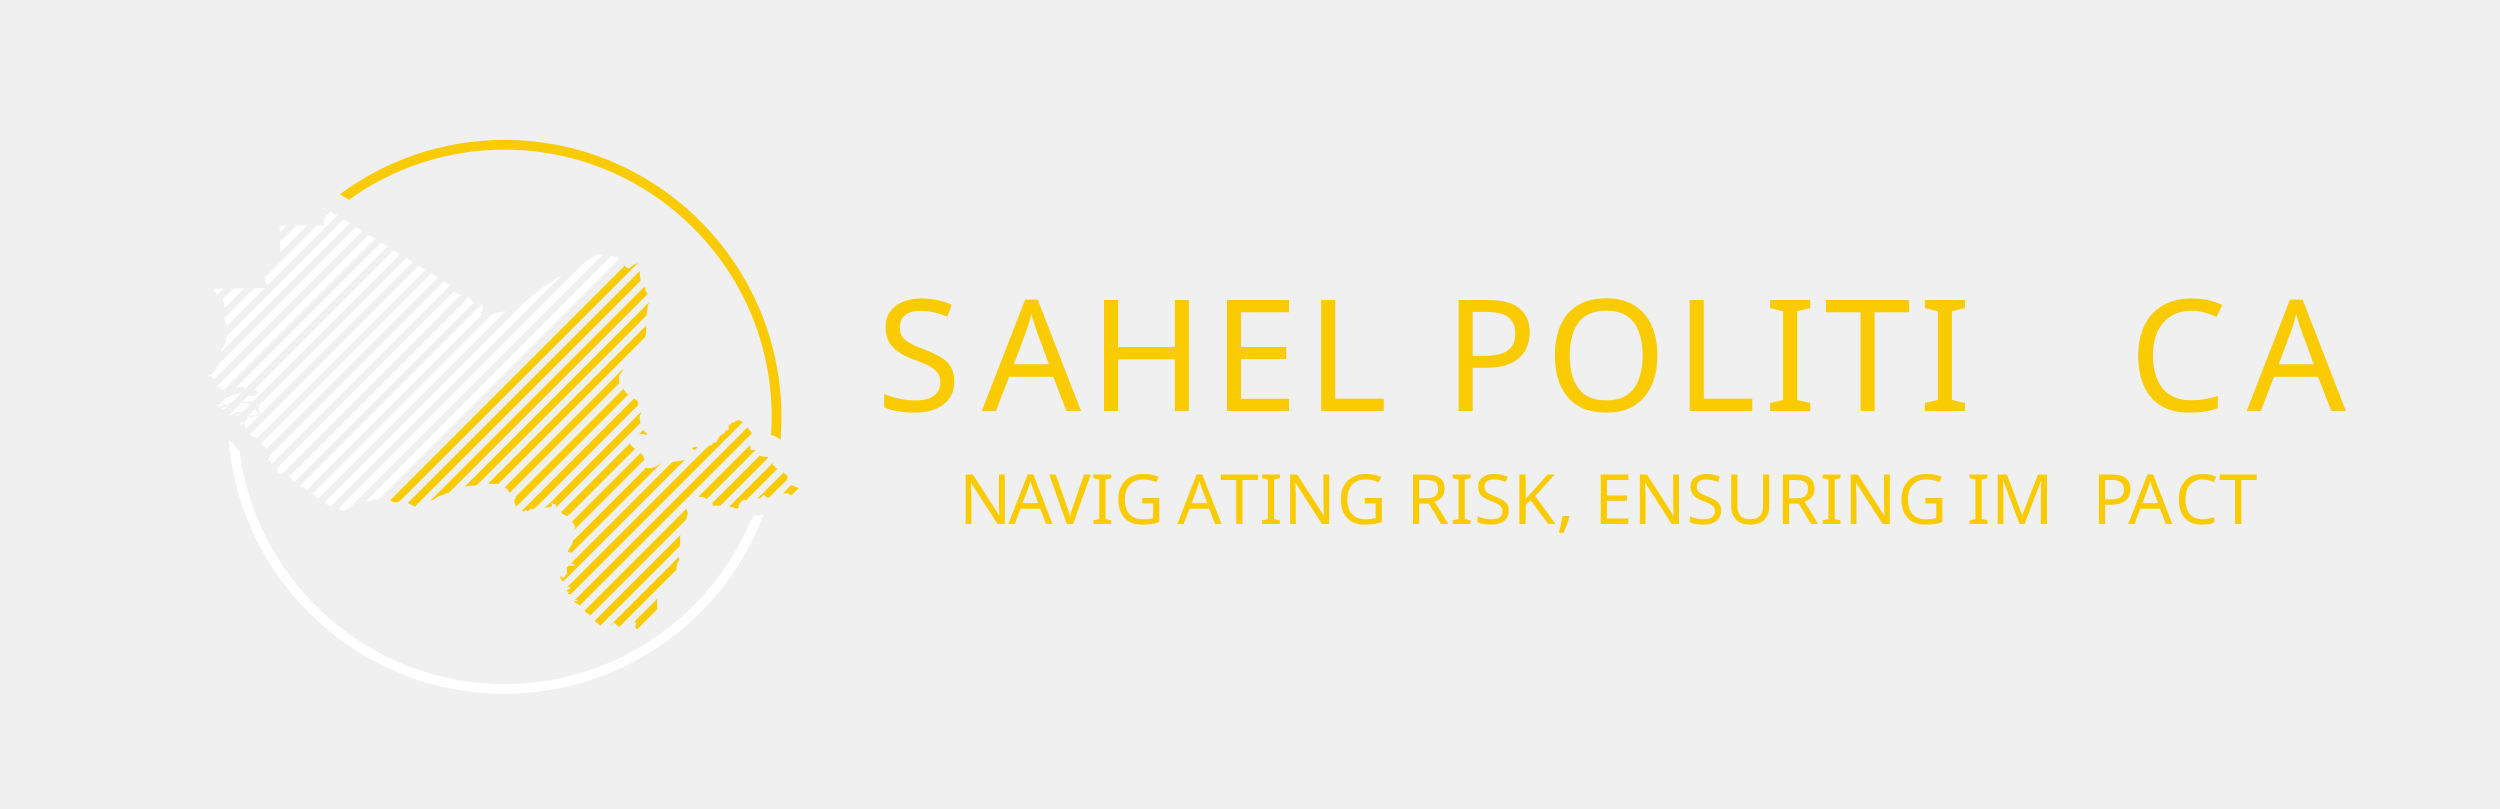
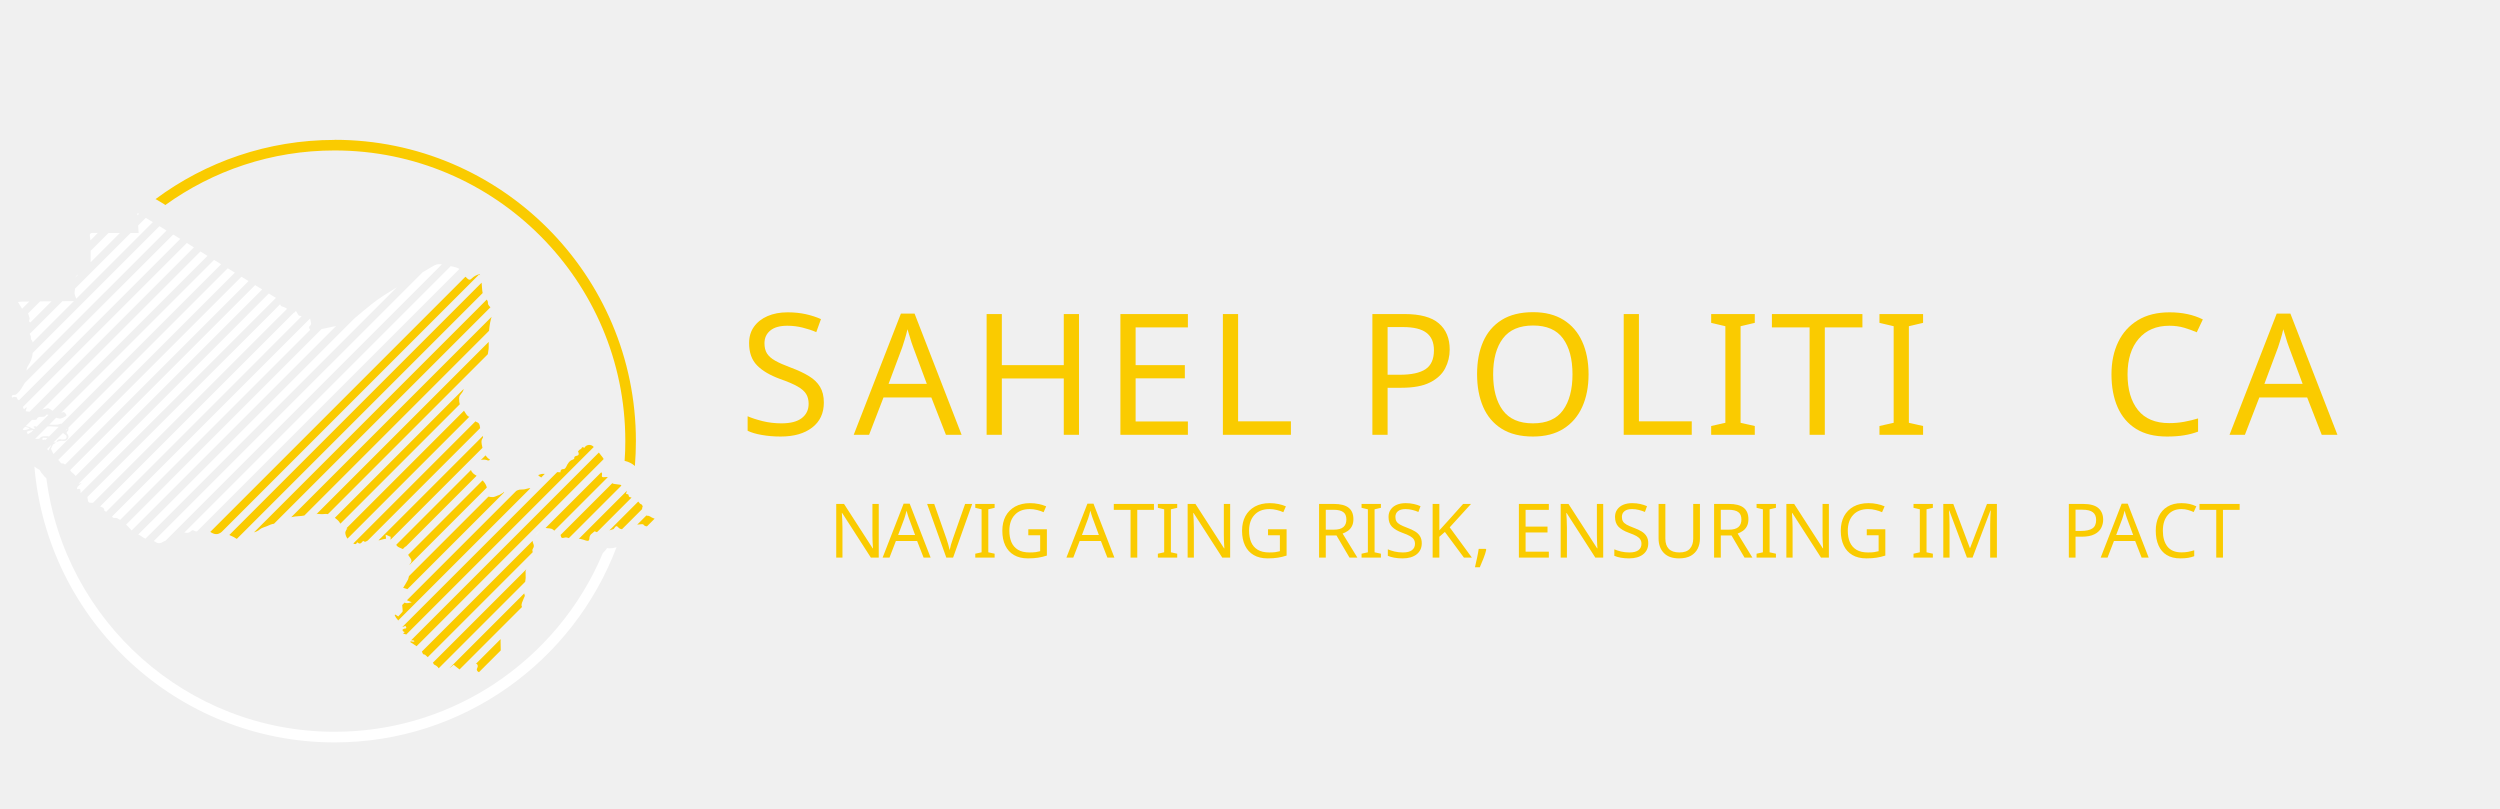
<svg xmlns="http://www.w3.org/2000/svg" id="Layer_1" data-name="Layer 1" viewBox="0 0 500.67 162">
  <defs>
    <style>
      .cls-1 {
+         letter-spacing: 0em;
+       }
+ 
+       .cls-2 {
+         font-family: BellMT, 'Bell MT';
+         font-size: 15.06px;
+       }
+ 
+       .cls-2, .cls-3, .cls-4 {
+         fill: #facb00;
+       }
+ 
+       .cls-5 {
        fill: #fff;
      }

-       .cls-2 {
+       .cls-6 {
+         letter-spacing: .05em;
+       }
+ 
+       .cls-7 {
+         letter-spacing: -.07em;
+       }
+ 
+       .cls-8 {
+         letter-spacing: .05em;
+       }
+ 
+       .cls-9 {
+         letter-spacing: .03em;
+       }
+ 
+       .cls-10 {
+         letter-spacing: -.1em;
+       }
+ 
+       .cls-11 {
+         fill: none;
+       }
+ 
+       .cls-12 {
+         letter-spacing: -.09em;
+       }
+ 
+       .cls-3 {
+         font-family: CooperBlack, 'Cooper Black';
+         font-size: 33.87px;
+       }
+ 
+       .cls-13 {
        letter-spacing: -.03em;
      }

-       .cls-3 {
-         letter-spacing: .05em;
-       }
- 
-       .cls-4 {
-         letter-spacing: -.09em;
-       }
- 
-       .cls-5 {
-         letter-spacing: -.07em;
-       }
- 
-       .cls-6 {
-         letter-spacing: 0em;
-       }
- 
-       .cls-7 {
-         letter-spacing: .05em;
-       }
- 
-       .cls-8 {
-         letter-spacing: -.02em;
-       }
- 
-       .cls-9 {
-         font-family: CooperBlack, 'Cooper Black';
-         font-size: 31.14px;
-       }
- 
-       .cls-9, .cls-10, .cls-11 {
-         fill: #facb00;
-       }
- 
-       .cls-12 {
-         letter-spacing: .01em;
-       }
- 
-       .cls-13 {
-         letter-spacing: .03em;
-       }
- 
      .cls-14 {
-         fill: none;
-       }
- 
-       .cls-10 {
-         font-family: BellMT, 'Bell MT';
-         font-size: 13.84px;
+         letter-spacing: .04em;
      }

      .cls-15 {
-         letter-spacing: -.1em;
-       }
- 
-       .cls-16 {
-         letter-spacing: .04em;
+         letter-spacing: -.02em;
      }
    </style>
  </defs>
-   <rect class="cls-14" x="-534.46" y="-354.34" width="549.02" height="438.63" />
-   <rect class="cls-14" x="-534.3" y="-354.34" width="549.02" height="438.63" />
+   <rect class="cls-11" x="-534.46" y="-354.34" width="549.02" height="438.63" />
+   <rect class="cls-11" x="-534.3" y="-354.34" width="549.02" height="438.63" />
  <g>
-     <path class="cls-1" d="M138.12,100.68c.15-.09,.26-.25,.38-.38,.08-.09,.23-.2,.23-.27l-.72,.72s.07-.04,.11-.06Z" />
+     <path class="cls-5" d="M107.35,107.05c.16-.1,.28-.27,.41-.42,.09-.1,.25-.21,.25-.3l-.78,.78s.08-.04,.12-.06Z" />
    <g>
-       <path class="cls-11" d="M129.28,87.05c.07,.03,.17-.03,.26-.04,.03-.05,.06-.1,.09-.14-.13-.08-.3-.14-.4-.26-.14-.16-.28-.32-.42-.49l-.84,.84c.43-.11,.86-.09,1.3,.09Z" />
-       <path class="cls-11" d="M128.29,56.16c-.12-.61-.11-1.24-.19-1.86l-46.45,46.45s.03,.01,.04,.02c.38,.18,.79,.33,1.14,.58,.08,.05,.15,.09,.22,.12l45.26-45.26s-.01-.03-.01-.05Z" />
-       <path class="cls-11" d="M139.33,89.51c-.25,0-.49,.12-.74,.19,0,.06,0,.12,0,.17,.14,.07,.29,.13,.41,.23,.02,.02,.05,.05,.07,.08l.68-.68c-.14,0-.27,0-.41,0Z" />
-       <path class="cls-11" d="M129.47,58.57c-.1-.13-.22-.3-.21-.44,.03-.3-.08-.51-.22-.71l-42.86,42.86c.37-.11,.73-.25,1.05-.53,.38-.33,.95-.44,1.44-.65,.39-.17,.78-.36,1.21-.4l39.86-39.86c-.09-.08-.18-.17-.26-.27Z" />
-       <path class="cls-11" d="M129.25,67.43c.04-.41,.16-.82,.16-1.23,0-.34,0-.67,0-1.01l-31.76,31.76s.1-.05,.15-.09c.02-.01,.05,0,.08,0,.38,.02,.76,.09,1.13,.04,.28-.04,.54-.03,.79,.01l29.45-29.45s0-.02,0-.03Z" />
-       <path class="cls-11" d="M123.98,76.29c-.03-.41-.09-.94,.12-1.23,.28-.38,.61-.71,.7-1.2l-23.73,23.73c.36,.31,.75,.55,.97,1.01,.01,.03,.03,.05,.06,.07l21.98-21.98c-.05-.13-.09-.27-.1-.4Z" />
-       <path class="cls-11" d="M129.71,61.5c.06-.3,.13-.62,.23-.91l-36.9,36.9s.09-.02,.13-.03c.74-.19,1.55-.12,2.3-.29l34.01-34.01c.05-.56,.12-1.11,.23-1.66Z" />
-       <path class="cls-11" d="M139.91,99.47c.48,.11,1-.03,1.44,.37,.04,.04,.09,.07,.14,.11l9.86-9.86c-.23,0-.46-.01-.68,.02-.76,.1-.24-.52-.44-.76-.04-.05-.07-.1-.09-.15l-10.27,10.27s.03,0,.04,0Z" />
-       <path class="cls-11" d="M125.5,53.57c-.12-.12-.25-.24-.38-.36l-46.98,46.98c.72,.49,1.39,.61,2.11,0l47.41-47.41,.16,.16c-.02-.08-.04-.15-.05-.23-.62,.17-1.1,.43-1.5,.83-.26,.26-.47,.31-.76,.03Z" />
-       <path class="cls-11" d="M152.39,99.67c.06-.02,.1-.1,.14-.16,.34-.48,.44-.48,.84-.06,.11,.12,.29,.22,.45,.23,.05,0,.11,0,.16-.01l3.69-3.69c-.03-.12,0-.26,.09-.44,.04-.08-.08-.27-.17-.37-.09-.1-.28-.11-.36-.22-.09-.12-.18-.24-.28-.35l-5.31,5.31c.25-.08,.51-.15,.76-.24Z" />
-       <path class="cls-11" d="M154.85,92.62l-8.86,8.86c.09-.01,.17-.02,.25,0,.37,.07,.73,.2,1.08,.31,.2,.06,.36,.06,.47,0l.08-.08c.05-.07,.08-.17,.08-.31,0-.77,.64-.97,.96-1.32,.16,.06,.3,.11,.43,.16l6.38-6.38s-.07-.03-.1-.03c-.31-.02-.45-.14-.45-.44,0-.04-.04-.07-.06-.1-.13-.03-.25-.07-.42-.11,.06-.2,.09-.38,.16-.54,0,0,0,0,0,0Z" />
-       <path class="cls-11" d="M142.65,100.79c.11,.56,.23,.59,.8,.44,.22-.06,.49,.03,.72,.1l9.67-9.67c-.04-.07-.14-.13-.21-.14-.37-.06-.74-.09-1.1-.14-.16-.02-.28-.07-.37-.14l-9.52,9.52s0,.02,0,.03Z" />
-       <path class="cls-11" d="M136.2,107.95c-.02-.25-.05-.54,.06-.74,.03-.05,.06-.11,.09-.16l-17.22,17.22c.06,.1,.11,.21,.18,.32,.32,.17,.68,.36,.88,.72l15.94-15.94c.09-.46,.12-.93,.07-1.42Z" />
-       <path class="cls-11" d="M137.58,103.22c.2-.29,.17-.56,.03-.88-.07-.16-.1-.33-.12-.49l-20.39,20.39s.03,.03,.04,.05c.13,.22,.11,.48,.46,.48,.08,0,.17,.1,.24,.17,.11,.11,.23,.22,.35,.33l19.35-19.35c-.11-.27-.1-.47,.05-.69Z" />
-       <path class="cls-11" d="M150.49,86.62c-.26-.35-.54-.69-.81-1.04l-34.57,34.57c.14,.01,.29,0,.43,.02,.07,.01,.13,.11,.19,.16-.08,.03-.17,.09-.25,.09-.15-.01-.3-.06-.45-.1-.03,.06-.05,.11-.08,.17,.39,.25,.79,.48,1.16,.76l34.42-34.42c0-.08-.01-.15-.05-.21Z" />
-       <path class="cls-11" d="M147.02,84.72c-.19-.07-.4-.3-.54,.1-.03,.1-.18,.18-.32,.22l-.32,.32s.03,.07,.05,.1c.12,.25,.17,.58-.13,.67-.33,.1-.64,.1-.61,.56,0,.05-.14,.14-.23,.17-.66,.21-.98,.77-1.24,1.32-.13,.27-.29,.43-.5,.44-.41,0-.57,.18-.58,.59-.2,0-.4-.03-.58-.04l-28.54,28.54c.2-.08,.4-.15,.6-.22,.25,.43,.23,.45-.24,.52-.13,.02-.23,.15-.35,.24,.09,.11,.16,.23,.26,.32,.04,.04,.12,.02,.23,.04-.12,.11-.21,.18-.29,.25,.03,.05,.04,.1,.06,.1,.21,0,.36,.05,.46,.14l34.54-34.54c-.46-.56-1.39-.51-1.73,.16Z" />
-       <path class="cls-11" d="M158.59,97.22c-.05,0-.11-.02-.16-.05l-1.69,1.69c.13,0,.28-.02,.43-.05,.24-.05,.65-.08,.73,.04,.18,.26,.4,.3,.64,.31l1.4-1.4c-.07-.04-.15-.08-.24-.1-.39-.09-.64-.48-1.11-.44Z" />
-       <path class="cls-11" d="M135.5,113.92c-.09-.17-.05-.46,.02-.66,.16-.46,.38-.91,.53-1.27-.04-.17-.08-.31-.12-.46l-13.76,13.76s.09-.06,.14-.09c.24-.17,.45-.37,.63-.52,.4,.31,.75,.59,1.09,.86l11.5-11.5s-.03-.07-.05-.11Z" />
-       <path class="cls-11" d="M129.24,124.4l2.38-2.38s0-.09,0-.13c0-.51-.02-1.02-.03-1.53,0-.14,.03-.29,0-.42l-4.57,4.57s.1-.02,.15-.03c.22,.17,.32,.44,.1,.84-.17,.31,.05,.59,.32,.7,0,0,.02,0,.03,0l1.56-1.56s.04-.04,.06-.06Z" />
-       <path class="cls-11" d="M114.85,106.25s0,0,0,0l14.21-14.21c-.02-.08-.04-.16-.07-.24-.15-.44-.41-.78-.71-1.08l-13.7,13.7c.05,.08,.1,.17,.15,.25,.31,.46,.78,.9,.14,1.45-.03,.02-.02,.08-.03,.12Z" />
-       <path class="cls-11" d="M111.33,101.64l16.92-16.92c-.01-.08-.03-.16-.04-.24-.12-.56-.29-1.12,.14-1.61-.02-.12,0-.23,0-.34l-19.23,19.23c.14,0,.29-.03,.49-.11,.26-.1,.55-.13,.91-.2-.02-.15-.05-.42-.09-.74,.4,.17,.7,.3,.94,.4-.01,.21-.02,.38-.03,.54Z" />
-       <path class="cls-11" d="M127.81,80.97c-.03-.43-.11-.83-.62-1.01-.07-.03-.15-.08-.21-.14l-22.51,22.51s0,0,.01,0c.33,.18,.56,.15,.68-.23,.51,.36,.65,.32,1.12-.26,.14,.06,.3,.2,.4,.17,.16-.06,.3-.14,.45-.23l20.69-20.69s0-.07,0-.12Z" />
-       <path class="cls-11" d="M126.16,88.81s-.01,0-.02,0l-13.75,13.75c.03,.07,.06,.14,.1,.19,.24,.31,.74,.41,1.11,.6,.22-.14,.36-.46,.58-.48l13.01-13.01c-.43-.26-.86-.52-1.03-1.05Z" />
-       <path class="cls-11" d="M132.14,92.78v.16c-.25,.15-.51,.31-.78,.46-.09,.05-.2,.07-.3,.1-.28,.1-.55,.26-.83,.28-.27,.03-.56-.04-.86-.09l-14.63,14.63s0,0,0,.01c-.07,.23-.1,.47-.2,.68-.25,.47-.54,.93-.86,1.47,.27,.08,.53,.16,.78,.24l17.82-17.82s-.09-.08-.13-.13Z" />
-       <path class="cls-11" d="M125.74,78.99c-.41-.25-.61-.7-.88-1.11l-21.63,21.63c.06,.05,.12,.1,.18,.15l-.17,.06c-.08,.22-.26,.45-.24,.66,.04,.42,.19,.77,.4,1.06l22.45-22.45s-.08,0-.11,0Z" />
-       <path class="cls-11" d="M136.92,92.13c-.33,.06-.65,.18-.98,.24-.28,.05-.57,0-.84,.05-.22,.04-.42,.13-.61,.24l-20.12,20.12c.17,.07,.34,.14,.5,.21,.13,.06,.25,.12,.38,.18-.46,.1-.92,.27-1.31,.04l-.44,.44c.03,.34,.06,.68,.09,1.02,0,.08,0,.19-.05,.25-.24,.28-.49,.55-.76,.84-.13-.08-.34-.22-.55-.35-.04,.03-.08,.06-.12,.08,.09,.17,.17,.36,.27,.52,.11,.17,.31,.3,.35,.48,0,0,0,.02,0,.02l24.36-24.36c-.06-.02-.12-.03-.18-.02Z" />
+       <path class="cls-4" d="M97.73,92.22c.07,.03,.19-.03,.28-.05,.03-.05,.07-.11,.1-.16-.15-.09-.32-.16-.43-.28-.15-.18-.31-.35-.45-.53l-.92,.92c.47-.12,.94-.1,1.41,.1Z" />
+       <path class="cls-4" d="M96.65,58.63c-.13-.66-.12-1.35-.2-2.02l-50.53,50.53s.03,.01,.04,.02c.42,.2,.86,.36,1.23,.63,.08,.06,.16,.1,.24,.13l49.23-49.23s-.01-.03-.02-.05Z" />
+       <path class="cls-4" d="M108.66,94.9c-.27,0-.53,.13-.8,.21,0,.06,0,.13-.01,.19,.15,.08,.31,.14,.44,.25,.03,.02,.05,.05,.08,.09l.74-.74c-.15,0-.3,0-.44,0Z" />
+       <path class="cls-4" d="M97.95,61.25c-.11-.14-.24-.32-.23-.48,.03-.32-.08-.55-.24-.77l-46.62,46.62c.4-.12,.79-.27,1.14-.58,.42-.36,1.04-.48,1.56-.71,.43-.19,.85-.39,1.31-.44l43.35-43.35c-.1-.09-.2-.19-.28-.29Z" />
+       <path class="cls-4" d="M97.7,70.89c.04-.45,.18-.89,.17-1.33,0-.36,0-.73,0-1.09l-34.54,34.54c.05-.03,.11-.06,.16-.1,.02-.02,.06,0,.09,0,.41,.02,.83,.1,1.23,.04,.31-.04,.59-.04,.86,.01l32.03-32.03s0-.02,0-.03Z" />
+       <path class="cls-4" d="M91.98,80.52c-.03-.45-.1-1.02,.13-1.33,.31-.42,.66-.77,.76-1.3l-25.81,25.81c.39,.33,.82,.6,1.05,1.09,.01,.03,.04,.05,.07,.07l23.91-23.91c-.05-.14-.09-.29-.1-.44Z" />
+       <path class="cls-4" d="M98.2,64.44c.07-.33,.14-.67,.25-.99l-40.14,40.14s.09-.02,.14-.04c.81-.21,1.69-.13,2.5-.31l36.99-36.99c.05-.6,.13-1.21,.25-1.81Z" />
+       <path class="cls-4" d="M109.3,105.74c.52,.12,1.09-.03,1.56,.41,.05,.04,.1,.08,.15,.12l10.73-10.73c-.25,0-.5-.01-.74,.02-.82,.11-.26-.57-.48-.83-.04-.05-.07-.11-.1-.16l-11.17,11.17s.03,0,.04,0Z" />
+       <path class="cls-4" d="M93.63,55.81c-.14-.13-.28-.26-.42-.39l-51.1,51.1c.78,.53,1.51,.66,2.29,0l51.57-51.57,.18,.18c-.02-.08-.04-.17-.06-.25-.67,.18-1.2,.46-1.63,.9-.28,.29-.51,.34-.83,.03Z" />
+       <path class="cls-4" d="M122.87,105.95c.06-.02,.11-.11,.15-.17,.37-.53,.48-.53,.91-.06,.12,.13,.32,.24,.49,.25,.06,0,.12,0,.17-.01l4.01-4.01c-.03-.13,0-.29,.1-.48,.04-.08-.08-.3-.18-.41-.1-.11-.31-.12-.39-.24-.1-.13-.2-.26-.31-.38l-5.78,5.78c.28-.08,.55-.17,.83-.26Z" />
+       <path class="cls-4" d="M125.55,98.28l-9.64,9.64c.09-.02,.19-.02,.27,0,.4,.07,.79,.22,1.18,.34,.22,.07,.39,.07,.51,0l.09-.09c.05-.08,.08-.19,.08-.34,0-.84,.69-1.06,1.04-1.43,.17,.06,.32,.12,.47,.18l6.93-6.93s-.07-.03-.11-.04c-.34-.02-.49-.16-.49-.48,0-.04-.04-.08-.06-.11-.14-.04-.27-.07-.45-.12,.06-.22,.1-.41,.17-.59,0,0,0,0,0-.01Z" />
+       <path class="cls-4" d="M112.27,107.17c.12,.61,.25,.65,.87,.48,.24-.06,.53,.03,.79,.11l10.52-10.52c-.05-.07-.15-.14-.23-.16-.4-.07-.8-.1-1.2-.16-.17-.02-.3-.08-.4-.15l-10.36,10.36s0,.02,0,.03Z" />
+       <path class="cls-4" d="M105.27,114.96c-.03-.27-.05-.59,.06-.81,.03-.06,.07-.12,.1-.17l-18.73,18.73c.06,.11,.12,.22,.2,.35,.35,.19,.74,.39,.95,.78l17.33-17.33c.1-.5,.13-1.02,.08-1.55Z" />
+       <path class="cls-4" d="M106.76,109.81c.21-.32,.19-.61,.03-.96-.08-.17-.11-.36-.13-.53l-22.18,22.18s.03,.04,.04,.06c.14,.24,.12,.53,.5,.52,.09,0,.18,.11,.26,.18,.13,.12,.25,.24,.38,.35l21.04-21.04c-.12-.29-.11-.51,.06-.76Z" />
+       <path class="cls-4" d="M120.81,91.76c-.29-.38-.59-.75-.88-1.13l-37.6,37.6c.15,.02,.32,0,.47,.02,.08,.01,.14,.12,.21,.18-.09,.03-.18,.1-.27,.09-.16-.01-.32-.07-.49-.11-.03,.06-.06,.12-.09,.18,.42,.27,.86,.53,1.26,.83l37.44-37.44c0-.08-.01-.17-.05-.22Z" />
+       <path class="cls-4" d="M117.03,89.69c-.21-.07-.43-.32-.58,.11-.04,.1-.2,.2-.35,.24l-.35,.35s.03,.07,.05,.11c.13,.27,.18,.63-.14,.73-.36,.11-.7,.11-.66,.61,0,.06-.16,.15-.26,.19-.72,.23-1.06,.84-1.34,1.44-.14,.29-.32,.47-.54,.47-.45,0-.62,.2-.63,.65-.21,0-.43-.03-.64-.04l-31.04,31.04c.22-.08,.43-.16,.65-.24,.28,.47,.25,.49-.26,.56-.14,.02-.25,.17-.38,.26,.09,.12,.18,.25,.28,.35,.04,.04,.13,.02,.25,.04-.13,.11-.23,.2-.32,.27,.03,.06,.05,.11,.06,.11,.23,0,.39,.05,.51,.15l37.57-37.57c-.5-.61-1.51-.55-1.88,.17Z" />
+       <path class="cls-4" d="M129.62,103.29c-.06,0-.11-.02-.17-.06l-1.84,1.84c.15,0,.3-.02,.47-.05,.26-.05,.7-.09,.8,.05,.19,.28,.44,.33,.69,.34l1.53-1.53c-.07-.04-.16-.08-.26-.11-.42-.1-.7-.52-1.21-.48Z" />
+       <path class="cls-4" d="M104.5,121.45c-.1-.19-.05-.5,.03-.72,.18-.5,.41-.99,.58-1.39-.04-.18-.09-.34-.13-.5l-14.97,14.97s.1-.06,.15-.1c.26-.18,.49-.41,.68-.57,.43,.34,.81,.64,1.19,.93l12.51-12.51s-.03-.08-.05-.12Z" />
+       <path class="cls-4" d="M97.69,132.85l2.59-2.59s0-.09,0-.14c0-.56-.02-1.11-.03-1.67,0-.15,.03-.32,0-.45l-4.97,4.97c.05-.01,.1-.02,.16-.04,.24,.19,.35,.48,.11,.92-.18,.33,.06,.64,.35,.76,0,0,.02,0,.03,0l1.69-1.69s.04-.04,.06-.06Z" />
+       <path class="cls-4" d="M82.04,113.1s0,0,0,0l15.45-15.45c-.02-.09-.05-.18-.07-.26-.16-.48-.45-.85-.78-1.18l-14.9,14.9c.06,.09,.11,.18,.17,.27,.34,.51,.84,.98,.16,1.58-.03,.02-.03,.09-.03,.13Z" />
+       <path class="cls-4" d="M78.21,108.1l18.41-18.41c-.01-.09-.03-.18-.05-.27-.13-.6-.31-1.21,.15-1.75-.02-.13,0-.25,0-.38l-20.92,20.92c.15,0,.32-.03,.53-.11,.28-.11,.6-.14,.99-.22-.02-.16-.05-.46-.1-.81,.43,.19,.76,.33,1.02,.44-.01,.23-.02,.41-.03,.58Z" />
+       <path class="cls-4" d="M96.13,85.62c-.04-.47-.11-.91-.67-1.1-.08-.03-.16-.08-.23-.15l-24.48,24.48s.01,0,.02,0c.36,.2,.61,.16,.74-.25,.55,.39,.7,.35,1.21-.28,.15,.07,.33,.22,.43,.18,.17-.06,.33-.15,.49-.25l22.51-22.51s0-.08,0-.13Z" />
+       <path class="cls-4" d="M94.34,94.14s-.01,0-.02-.01l-14.96,14.96c.03,.07,.06,.15,.11,.21,.26,.33,.81,.45,1.2,.65,.24-.15,.4-.5,.63-.52l14.15-14.15c-.47-.28-.94-.56-1.12-1.14Z" />
+       <path class="cls-4" d="M100.84,98.46v.17c-.27,.17-.56,.34-.85,.5-.1,.05-.22,.07-.33,.11-.3,.11-.59,.28-.9,.31-.3,.03-.6-.04-.94-.09l-15.92,15.92s0,0,0,.01c-.08,.25-.1,.52-.22,.74-.27,.51-.59,1.01-.94,1.6,.29,.09,.57,.17,.85,.26l19.38-19.38s-.09-.09-.14-.14Z" />
+       <path class="cls-4" d="M93.88,83.46c-.44-.27-.67-.76-.96-1.21l-23.53,23.53c.07,.05,.13,.11,.2,.16l-.18,.06c-.09,.24-.28,.49-.26,.72,.04,.46,.2,.83,.44,1.15l24.42-24.42s-.08,0-.12,0Z" />
+       <path class="cls-4" d="M106.04,97.75c-.36,.07-.71,.2-1.07,.26-.3,.05-.62,0-.92,.05-.24,.04-.46,.14-.67,.26l-21.89,21.89c.18,.08,.37,.15,.55,.23,.14,.06,.28,.13,.42,.19-.5,.11-1,.29-1.43,.05l-.48,.48c.03,.37,.07,.74,.09,1.11,0,.09,0,.21-.05,.27-.26,.31-.54,.6-.83,.92-.14-.09-.37-.23-.6-.38-.04,.03-.08,.06-.13,.09,.1,.19,.18,.39,.3,.57,.12,.18,.34,.33,.38,.52,0,0,0,.02,0,.03l26.5-26.5c-.07-.02-.13-.03-.19-.02Z" />
    </g>
-     <path class="cls-1" d="M160.45,98.64s.03,.02,.04,.03c0-.02,0-.04-.01-.06l-.03,.03Z" />
+     <path class="cls-5" d="M131.64,104.83s.03,.02,.05,.03c0-.02,0-.04-.01-.06l-.03,.03Z" />
    <g>
-       <path class="cls-1" d="M123.37,51.49c-.31-.1-.63-.16-.95-.23l-49.07,49.07c.05,0,.11-.01,.16,0,.46,.1,.81,.03,1.13-.31,.18-.19,.35-.19,.59,0,.1,.07,.29,.1,.46,.08l48.32-48.32c-.21-.11-.43-.21-.65-.28Z" />
-       <path class="cls-1" d="M120.54,50.91c-.57-.09-1.03,.13-1.52,.43-.59,.36-1.19,.71-1.8,1.06l-49.48,49.48c.06,.03,.13,.05,.18,.09,.51,.39,.94,.41,1.49,.08,.14-.09,.3-.14,.46-.2l50.9-50.9c-.08-.01-.16-.03-.23-.04Z" />
-       <path class="cls-1" d="M110.03,56.69c-.76,.49-1.49,1.02-2.2,1.58-1,.79-1.97,1.61-2.95,2.42-.07,.06-.14,.12-.21,.18l-39.8,39.8c.23,.09,.45,.19,.63,.34,.23,.18,.46,.32,.71,.43l46.29-46.29c-.83,.5-1.65,1.01-2.47,1.53Z" />
-       <path class="cls-1" d="M46.76,78.13s.07-.04,.09-.07c0-.02,.02-.03,.03-.04l-.11,.11Z" />
-       <path class="cls-1" d="M47.19,77.69c.3-.16,.69-.13,.99-.27,.12-.06,.38,.14,.57,.23,.12,.06,.21,.16,.33,.22,0,0,.02,0,.02,.01l28.52-28.52c-.43-.27-.87-.54-1.3-.81l-29.14,29.14Z" />
-       <path class="cls-1" d="M44.87,81.1c-.27-.09-.54-.18-.81-.27l-.44,.44c.02,.05,.04,.11,.08,.13,.21,.15,1.02-.07,1.17-.3Z" />
-       <path class="cls-1" d="M44.77,81.58c-.15,.05-.3,.13-.45,.2,.07,.14,.14,.28,.21,.43,.23-.15,.39-.26,.56-.36,0,0,.02,.02,.03,.03l.44-.44c-.26,0-.53,.06-.79,.14Z" />
-       <path class="cls-1" d="M51.8,81.22l-.31,.31c.24-.08,.31-.15,.31-.31Z" />
-       <path class="cls-1" d="M78.84,50.11l-28.12,28.12c.12-.05,.25-.09,.37-.1,.28-.03,.71,.59,.53,.7-.38,.24-.86,.55-1.24,.49-.2-.03-.4-.08-.6-.15l-1.28,1.28s.08,0,.12,0c.66-.02,1.34,.12,1.98-.18,.05-.02,.12,0,.17,0,0,0,0,0,0,0l29.37-29.37c-.43-.27-.87-.53-1.3-.8Z" />
-       <path class="cls-1" d="M45.59,80.83c.16-.09,.31-.12,.41-.07,.06,.03,.11,.05,.16,.07l2.19-2.19s-.07-.03-.11-.04c-.1-.03-.29-.02-.32,.04-.19,.37-.52,.35-.85,.35-.35,0-.69,0-.85,.42-.03,.08-.23,.14-.36,.14-.18,0-.35,0-.53,0l-1.15,1.15c.3,.07,.61,.11,.87,.26,.32,.18,.58,.29,.78,.2l.07-.07c-.1-.09-.21-.18-.31-.27Z" />
-       <path class="cls-1" d="M57.44,45.15c-.31,0-.62,0-.93,0-.43,0-.58,.15-.53,.55,.03,.27,.07,.54,.1,.81l1.36-1.36Z" />
-       <path class="cls-1" d="M46.37,83.06c.11,0,.28,0,.33-.07,.44-.59,1.06-.36,1.64-.42,0,.04,.02,.09,.03,.13l1.86-1.86c-.52-.01-1.04-.07-1.56-.08-.16,0-.33,0-.49,.03l-2.25,2.25s-.01,.02-.02,.03c.16,0,.32,0,.47,0Z" />
-       <path class="cls-1" d="M44.25,77.25s.06,.03,.09,.05c-.06,.19-.11,.39-.2,.68,.24,.03,.49,.05,.73,.08l30.25-30.25c-.43-.27-.87-.54-1.3-.81l-30.2,30.2c.07,.14,.14,.28,.21,.43,.2-.18,.31-.28,.42-.37Z" />
-       <path class="cls-1" d="M44.81,57.78c-.5,0-1,0-1.49,.02-.19,0-.38,.05-.58,.07,.26,.42,.5,.82,.75,1.24l1.33-1.33Z" />
-       <path class="cls-1" d="M81.36,51.66l-29.36,29.36s.02,.03,.02,.05c.02,.18,0,.44-.1,.54-.25,.24-.33,.34-.04,.66,.38,.42-.01,1.13-.59,1.17-.07,0-.14,0-.21,0-.47-.06-.9,.03-1.31,.27,.18-.47,.5-.68,1.01-.52,.03,0,.06,0,.09,0,.3-.01,.65,.05,.78-.3,.14-.37-.13-.57-.43-.73-.06-.03-.13-.12-.16-.19l-1.77,1.77c.11-.02,.25-.02,.46,0-.07,.06-.14,.11-.21,.17-.12,.09-.29,.14-.36,.25-.15,.25-.26,.54-.36,.77,.13,.3,.25,.57,.38,.83,.02,.04,.05,.07,.08,.1l33.39-33.39c-.43-.27-.87-.53-1.3-.8Z" />
-       <path class="cls-1" d="M48.34,85.21c.18-.34,.33-.59,.45-.87,.03-.07,.06-.14,.08-.19l-.79,.79c.1,.08,.19,.16,.26,.27Z" />
-       <path class="cls-1" d="M47.17,83.12c.08,.06,.21,.18,.23,.17,.17-.12,.3-.11,.42-.05l.33-.33c-.27-.02-.53-.04-.78-.04-.07,0-.13,.16-.2,.25Z" />
-       <path class="cls-1" d="M52.39,57.7c-.49,0-.99,.01-1.48,.02l-6.01,6.01c.11,.2,.21,.41,.21,.61,0,.23,0,.38,.14,.55,.06,.07,.15,.16,.16,.24,0,.06,0,.12,.01,.18l7.62-7.62c-.22,0-.43,0-.65,0Z" />
-       <path class="cls-1" d="M89.79,56.84c-.29-.18-.58-.36-.87-.54l-35.04,35.04s.1-.02,.16-.04c.14-.04,.29-.05,.43-.07q-1.01,.66-.83,1.11c.49-.16,.62-.06,.62,.47,0,.07,0,.14,0,.22,0,.02,0,.03,0,.04l35.97-35.97c-.15-.08-.29-.17-.44-.26Z" />
-       <path class="cls-1" d="M86.4,54.76l-34.06,34.06c.16,.29,.41,.48,.67,.7,.13,.11,.24,.24,.36,.38l34.34-34.34c-.43-.27-.87-.53-1.3-.8Z" />
-       <path class="cls-1" d="M71.3,45.45l-27.31,27.31s-.04,.08-.06,.11c-.4,.59-.67,1.24-1.22,1.74-.24,.21-.41,.41-.75,.37-.07,0-.13,0-.18,0l-.21,.21c0,.08,.02,.19,.06,.3,.15-.06,.29-.14,.42-.14,.17,0,.49,.08,.49,.13,0,.33,.2,.43,.37,.47l29.7-29.7c-.43-.27-.87-.53-1.31-.8Z" />
-       <path class="cls-1" d="M83.88,53.21l-33.73,33.73c.12,.1,.23,.21,.31,.34,.21,.34,.39,.39,.56,.27,.14,.09,.27,.16,.39,.24l33.78-33.78c-.43-.27-.87-.53-1.3-.8Z" />
-       <path class="cls-1" d="M96.58,62.17c.08-.06,.14-.24,.13-.35-.03-.28-.1-.56-.18-.93l-36.46,36.46c.07,.18,.21,.31,.57,.27,.23-.03,.51,.11,.71,.24,.06,.04,.12,.09,.18,.13l35.02-35.02c-.23-.22-.35-.52,.02-.8Z" />
-       <path class="cls-1" d="M94.53,60.39c-.1-.02-.19-.18-.26-.28-.13-.2-.25-.41-.37-.62-.11,.22-.25,.32-.39,.36l-35.66,35.66c.35,.14,.78,.19,.78,.73,0,.05,.09,.11,.16,.14,.06,.03,.13,.07,.2,.1l35.99-35.99c-.15-.03-.3-.06-.44-.09Z" />
-       <path class="cls-1" d="M91.32,58.67c-.13-.04-.33-.29-.3-.4,0,0,0,0,0-.01l-35.5,35.5c.04,.22,.07,.43,.1,.64,.05,.3,.21,.46,.53,.43,.14-.01,.27-.01,.41,0l35.72-35.72c-.26-.25-.6-.34-.95-.45Z" />
-       <path class="cls-1" d="M53.32,53.34l.54-.54c-.28,.14-.44,.32-.54,.54Z" />
-       <path class="cls-1" d="M70.09,44.7c-.44-.27-.87-.53-1.31-.8l-23.33,23.33c-.08,.84-.34,1.62-.85,2.35-.13,.19-.23,.44-.26,.67,0,.07-.01,.14-.01,.21l25.77-25.77Z" />
-       <path class="cls-1" d="M64.94,45.16c-.28,0-.49,0-.7,0-.26,0-.52,0-.78,0l-10.22,10.22c-.01,.13-.03,.25-.06,.37-.11,.47-.02,.84,.16,1.23,.04,.09,.09,.18,.13,.27l14.09-14.09c-.35-.21-.7-.43-1.04-.64-.09-.05-.18-.1-.27-.16l-1.4,1.4c.03,.46,.06,.92,.09,1.39Z" />
-       <path class="cls-1" d="M64.71,41.59c0,.11,.01,.22,.02,.33l.29-.29c-.06-.04-.12-.07-.18-.11-.04,.02-.08,.04-.13,.06Z" />
-       <path class="cls-1" d="M56.12,50.54l5.38-5.38c-.7,0-1.4,0-2.1,0l-3.27,3.27c0,.7,0,1.4,0,2.1Z" />
-       <path class="cls-1" d="M100.73,62.41c-.7,.14-1.4,.29-2.09,.44l-36,36s.02,.02,.03,.03c.35,.33,.66,.71,.98,1.06l37.64-37.64c-.19,.04-.37,.07-.56,.11Z" />
-       <path class="cls-1" d="M48.92,57.74c-.71,0-1.42,.01-2.13,.02l-2.21,2.21s.05,.1,.07,.15c.09,.22,.1,.48,.2,.69,.13,.27-.35,.64,.16,.83,0,0,0,0,0,0l3.9-3.9Z" />
+       <path class="cls-5" d="M91.3,53.55c-.33-.11-.68-.18-1.03-.25l-53.37,53.37c.06,0,.12-.01,.17,0,.5,.11,.88,.03,1.23-.34,.2-.21,.38-.2,.65,0,.11,.08,.32,.11,.5,.09l52.56-52.56c-.23-.12-.46-.23-.71-.31Z" />
+       <path class="cls-5" d="M88.23,52.92c-.62-.1-1.12,.14-1.65,.46-.65,.39-1.3,.77-1.95,1.15L30.8,108.35c.07,.03,.14,.06,.2,.1,.56,.42,1.03,.45,1.62,.08,.15-.1,.33-.16,.5-.22l55.36-55.36c-.09-.01-.17-.03-.26-.05Z" />
+       <path class="cls-5" d="M76.8,59.21c-.83,.53-1.62,1.11-2.39,1.72-1.09,.85-2.14,1.75-3.2,2.64-.08,.07-.15,.13-.23,.2L27.68,107.05c.25,.1,.48,.21,.68,.37,.25,.2,.5,.34,.77,.46l50.34-50.34c-.9,.55-1.8,1.1-2.68,1.67Z" />
+       <path class="cls-5" d="M7.98,82.52s.08-.05,.09-.08c0-.02,.02-.03,.03-.05l-.12,.12Z" />
+       <path class="cls-5" d="M8.45,82.05c.33-.17,.75-.14,1.08-.3,.13-.06,.41,.15,.61,.26,.13,.06,.23,.18,.36,.24,0,0,.02,0,.03,.01l31.02-31.02c-.47-.29-.94-.58-1.41-.88l-31.69,31.69Z" />
+       <path class="cls-5" d="M5.92,85.75c-.29-.1-.58-.2-.88-.29l-.48,.48c.02,.06,.04,.11,.08,.14,.23,.16,1.11-.07,1.27-.33Z" />
+       <path class="cls-5" d="M5.82,86.27c-.17,.05-.32,.14-.48,.22,.07,.15,.15,.3,.23,.47,.25-.16,.43-.28,.61-.39,0,0,.02,.02,.03,.03l.48-.48c-.29,0-.57,.07-.86,.16Z" />
+       <path class="cls-5" d="M13.47,85.88l-.34,.34c.26-.09,.34-.16,.34-.34Z" />
+       <path class="cls-5" d="M42.87,52.05l-30.59,30.59c.13-.05,.27-.09,.4-.11,.31-.03,.78,.64,.57,.76-.41,.26-.93,.6-1.35,.53-.22-.03-.44-.09-.65-.16l-1.39,1.39s.09,0,.13,0c.72-.02,1.46,.13,2.16-.19,.05-.02,.13,0,.19,0,0,0,0,0,0,0l31.94-31.94c-.47-.29-.95-.58-1.42-.87Z" />
+       <path class="cls-5" d="M6.7,85.46c.18-.1,.33-.13,.45-.07,.06,.03,.12,.06,.17,.08l2.38-2.38s-.08-.03-.12-.04c-.1-.04-.32-.02-.35,.05-.21,.41-.56,.38-.93,.38-.38,0-.75,0-.93,.46-.04,.09-.25,.15-.39,.15-.19,0-.38,0-.58,0l-1.25,1.25c.32,.08,.67,.12,.94,.29,.34,.2,.63,.31,.84,.22l.08-.08c-.11-.1-.23-.2-.34-.29Z" />
+       <path class="cls-5" d="M19.59,46.65c-.34,0-.67,0-1.01,0-.47,0-.63,.16-.58,.6,.03,.29,.08,.59,.11,.88l1.48-1.48Z" />
+       <path class="cls-5" d="M7.56,87.88c.12,0,.3,0,.35-.07,.48-.64,1.15-.4,1.79-.46,.01,.05,.02,.09,.03,.14l2.02-2.02c-.56-.01-1.13-.07-1.7-.09-.18,0-.36,0-.54,.03l-2.45,2.45s-.01,.02-.02,.03c.17,0,.34,0,.51,0Z" />
+       <path class="cls-5" d="M5.25,81.57s.06,.03,.1,.05c-.06,.21-.12,.42-.21,.74,.27,.03,.53,.06,.79,.09L38.83,49.54c-.47-.29-.94-.58-1.41-.88L4.57,81.51c.08,.15,.15,.31,.23,.46,.21-.19,.33-.3,.45-.41Z" />
+       <path class="cls-5" d="M5.86,60.39c-.54,0-1.08,.01-1.63,.02-.21,0-.41,.05-.63,.08,.28,.46,.54,.9,.82,1.34l1.44-1.44Z" />
+       <path class="cls-5" d="M45.61,53.73l-31.94,31.94s.03,.04,.03,.05c.02,.2,.01,.47-.11,.59-.27,.26-.36,.36-.04,.71,.42,.45-.01,1.23-.64,1.28-.08,0-.16,.01-.23,0-.51-.07-.98,.04-1.43,.29,.2-.51,.54-.74,1.1-.57,.03,0,.06,0,.09,0,.32-.01,.71,.06,.85-.33,.15-.41-.14-.62-.47-.79-.07-.04-.14-.13-.18-.21l-1.92,1.92c.12-.02,.28-.02,.5,0-.08,.06-.15,.12-.23,.18-.13,.09-.31,.15-.39,.28-.17,.28-.28,.58-.39,.83,.15,.32,.27,.62,.42,.91,.02,.04,.05,.08,.08,.11L47.03,54.6c-.47-.29-.95-.58-1.42-.87Z" />
+       <path class="cls-5" d="M9.7,90.23c.19-.37,.36-.65,.49-.94,.03-.08,.06-.15,.09-.21l-.86,.86c.11,.08,.21,.17,.28,.29Z" />
+       <path class="cls-5" d="M8.43,87.95c.09,.06,.23,.2,.25,.18,.19-.14,.33-.12,.45-.05l.36-.36c-.29-.02-.57-.05-.85-.04-.07,0-.14,.18-.21,.27Z" />
+       <path class="cls-5" d="M14.1,60.3c-.54,0-1.08,.01-1.61,.02l-6.54,6.54c.12,.22,.23,.44,.23,.66,0,.25,0,.42,.15,.6,.07,.08,.16,.17,.17,.27,0,.07,0,.13,.01,.2l8.29-8.29c-.23,0-.47,0-.7,.01Z" />
+       <path class="cls-5" d="M54.78,59.37c-.32-.19-.63-.39-.95-.59L15.72,96.9c.05-.01,.11-.02,.17-.05,.15-.05,.31-.06,.47-.08q-1.1,.72-.9,1.21c.54-.17,.67-.07,.67,.51,0,.08,0,.16,0,.23,0,.02,0,.03,0,.05L55.26,59.65c-.16-.09-.32-.18-.48-.28Z" />
+       <path class="cls-5" d="M51.09,57.1L14.04,94.15c.17,.32,.45,.53,.73,.76,.14,.12,.27,.26,.39,.41L52.51,57.97c-.47-.29-.95-.58-1.42-.87Z" />
+       <path class="cls-5" d="M34.68,46.98L4.97,76.68s-.04,.08-.07,.12c-.43,.64-.73,1.35-1.33,1.89-.26,.23-.44,.45-.81,.4-.08-.01-.14,0-.19,0l-.22,.22c0,.09,.02,.2,.07,.33,.17-.06,.31-.16,.46-.15,.19,0,.53,.09,.53,.14,0,.36,.22,.47,.4,.52L36.1,47.84c-.47-.29-.95-.58-1.42-.87Z" />
+       <path class="cls-5" d="M48.35,55.42L11.66,92.11c.13,.11,.25,.23,.34,.37,.23,.37,.42,.42,.61,.3,.16,.1,.29,.18,.43,.26L49.77,56.29c-.47-.29-.95-.58-1.42-.87Z" />
+       <path class="cls-5" d="M62.16,65.17c.09-.07,.15-.26,.14-.38-.03-.3-.11-.61-.2-1.01L22.45,103.43c.07,.19,.22,.34,.62,.29,.25-.03,.55,.12,.78,.27,.07,.05,.13,.09,.2,.14l38.09-38.09c-.25-.24-.39-.56,.03-.87Z" />
+       <path class="cls-5" d="M59.94,63.23c-.11-.03-.2-.19-.28-.31-.14-.22-.27-.45-.41-.67-.12,.24-.27,.35-.42,.39L20.04,101.43c.38,.16,.85,.2,.85,.8,0,.05,.1,.12,.17,.15,.07,.04,.14,.07,.21,.11L60.42,63.33c-.16-.03-.32-.06-.48-.1Z" />
+       <path class="cls-5" d="M56.45,61.36c-.15-.04-.36-.32-.33-.43,0,0,0,0,0-.01L17.5,99.53c.04,.24,.07,.47,.11,.69,.05,.33,.23,.5,.58,.47,.15-.01,.3-.01,.44,0L57.48,61.85c-.29-.27-.65-.37-1.03-.49Z" />
+       <path class="cls-5" d="M15.11,55.56l.58-.58c-.3,.15-.48,.35-.58,.58Z" />
+       <path class="cls-5" d="M33.35,46.17c-.47-.29-.95-.58-1.42-.87L6.55,70.68c-.09,.91-.37,1.76-.92,2.56-.15,.21-.26,.48-.29,.73,0,.07-.01,.15-.02,.23l28.03-28.03Z" />
+       <path class="cls-5" d="M27.76,46.66c-.3,0-.53,0-.76,0-.28,0-.57,0-.85,0l-11.11,11.11c-.01,.14-.03,.27-.06,.41-.11,.51-.02,.91,.17,1.34,.04,.1,.1,.19,.14,.29l15.32-15.32c-.38-.23-.76-.46-1.13-.69-.1-.06-.19-.11-.29-.17l-1.52,1.52c.03,.5,.07,1,.1,1.51Z" />
+       <path class="cls-5" d="M27.5,42.78c0,.12,.02,.24,.02,.36l.31-.31c-.07-.04-.13-.08-.2-.12-.05,.02-.09,.04-.14,.06Z" />
+       <path class="cls-5" d="M18.16,52.51l5.85-5.85c-.76,0-1.53,0-2.29,0l-3.56,3.56c0,.76,0,1.53,0,2.29Z" />
+       <path class="cls-5" d="M66.68,65.42c-.76,.15-1.52,.32-2.28,.48L25.25,105.06s.03,.02,.04,.03c.38,.35,.71,.77,1.07,1.15l40.94-40.94c-.2,.04-.41,.08-.61,.12Z" />
+       <path class="cls-5" d="M10.33,60.34c-.77,0-1.54,.02-2.31,.02l-2.4,2.4c.03,.05,.05,.11,.07,.16,.1,.24,.11,.52,.22,.75,.14,.3-.38,.7,.18,.9,0,0,0,0,0,0l4.25-4.25Z" />
    </g>
-     <path class="cls-11" d="M101.03,28.02c-12.34,0-23.75,4.05-32.98,10.91,.08,.03,.16,.07,.22,.1l1.31,.79c.09,.05,.18,.12,.27,.2,8.79-6.33,19.55-10.05,31.17-10.05,29.51,0,53.52,24,53.52,53.51,0,1.22-.04,2.45-.13,3.64,.01,0,.01,.01,.01,.01,.7,.14,1.35,.48,1.89,.94,.12-1.51,.18-3.05,.18-4.59,0-30.57-24.89-55.46-55.47-55.46Z" />
-     <path class="cls-1" d="M151.62,103.22c-.14,0-.29-.04-.43-.05-.04,.05-.07,.1-.09,.14-.14,.21-.3,.39-.47,.56-.07,.07-.13,.13-.21,.21-4.14,9.89-11.18,18.29-20.04,24.12,0,0,0,.01-.01,.01-.44,.3-.89,.57-1.34,.86-8.15,5.02-17.74,7.93-28,7.93-27.19,0-49.69-20.38-53.06-46.66-.21-.17-.4-.39-.59-.64-.27-.27-.49-.59-.66-.94-.01,0-.01-.01-.03-.01-.34-.16-.65-.36-.92-.6,2.38,28.41,26.25,50.8,55.26,50.8,23.71,0,44.01-14.97,51.92-35.95l-.18,.05c-.38,.12-.75,.17-1.15,.17Z" />
+     <path class="cls-4" d="M67.01,28.02c-13.42,0-25.84,4.4-35.87,11.86,.08,.03,.17,.07,.24,.11l1.43,.86c.1,.06,.2,.13,.3,.21,9.56-6.88,21.26-10.93,33.91-10.93,32.09,0,58.21,26.11,58.21,58.2,0,1.33-.04,2.66-.14,3.96,.01,0,.01,.01,.01,.01,.76,.16,1.47,.52,2.05,1.02,.13-1.64,.2-3.31,.2-5,0-33.25-27.07-60.32-60.34-60.32Z" />
+     <path class="cls-5" d="M122.04,109.82c-.16,0-.31-.04-.47-.06-.04,.06-.07,.11-.1,.16-.16,.23-.33,.42-.51,.61-.07,.07-.14,.14-.23,.23-4.5,10.76-12.16,19.89-21.8,26.23,0,0,0,.01-.01,.01-.48,.33-.96,.62-1.46,.93-8.86,5.46-19.3,8.62-30.45,8.62-29.57,0-54.05-22.17-57.72-50.75-.23-.18-.44-.42-.64-.69-.3-.3-.54-.64-.72-1.02-.01,0-.01-.01-.03-.01-.37-.17-.71-.4-1.01-.65,2.59,30.9,28.55,55.25,60.11,55.25,25.79,0,47.86-16.28,56.47-39.1l-.2,.06c-.41,.13-.82,.18-1.25,.18Z" />
  </g>
-   <text class="cls-9" transform="translate(175.49 82.32)">
-     <tspan class="cls-13" x="0" y="0">S</tspan>
-     <tspan class="cls-7" x="21.13" y="0">AHEL POLITI</tspan>
-     <tspan class="cls-16" x="250.82" y="0">C</tspan>
-     <tspan class="cls-3" x="274.44" y="0">A</tspan>
+   <text class="cls-3" transform="translate(147.99 87.08)">
+     <tspan class="cls-9" x="0" y="0">S</tspan>
+     <tspan class="cls-6" x="22.98" y="0">AHEL POLITI</tspan>
+     <tspan class="cls-14" x="272.81" y="0">C</tspan>
+     <tspan class="cls-8" x="298.51" y="0">A</tspan>
  </text>
-   <text class="cls-10" transform="translate(192.05 104.93)">
-     <tspan class="cls-2" x="0" y="0">N</tspan>
-     <tspan class="cls-15" x="9.9" y="0">A</tspan>
-     <tspan class="cls-6" x="18.08" y="0">VIG</tspan>
-     <tspan class="cls-5" x="43.74" y="0">A</tspan>
-     <tspan class="cls-12" x="52.31" y="0">TING RISK, ENSURING IM</tspan>
-     <tspan class="cls-4" x="226.94" y="0">P</tspan>
-     <tspan class="cls-8" x="234.16" y="0">A</tspan>
-     <tspan class="cls-12" x="243.46" y="0">CT</tspan>
+   <text class="cls-2" transform="translate(166 111.67)">
+     <tspan class="cls-13" x="0" y="0">N</tspan>
+     <tspan class="cls-10" x="10.76" y="0">A</tspan>
+     <tspan class="cls-1" x="19.67" y="0">VIG</tspan>
+     <tspan class="cls-7" x="47.57" y="0">A</tspan>
+     <tspan class="cls-1" x="56.9" y="0">TING RISK, ENSURING IM</tspan>
+     <tspan class="cls-12" x="246.85" y="0">P</tspan>
+     <tspan class="cls-15" x="254.7" y="0">A</tspan>
+     <tspan class="cls-1" x="264.81" y="0">CT</tspan>
  </text>
</svg>
